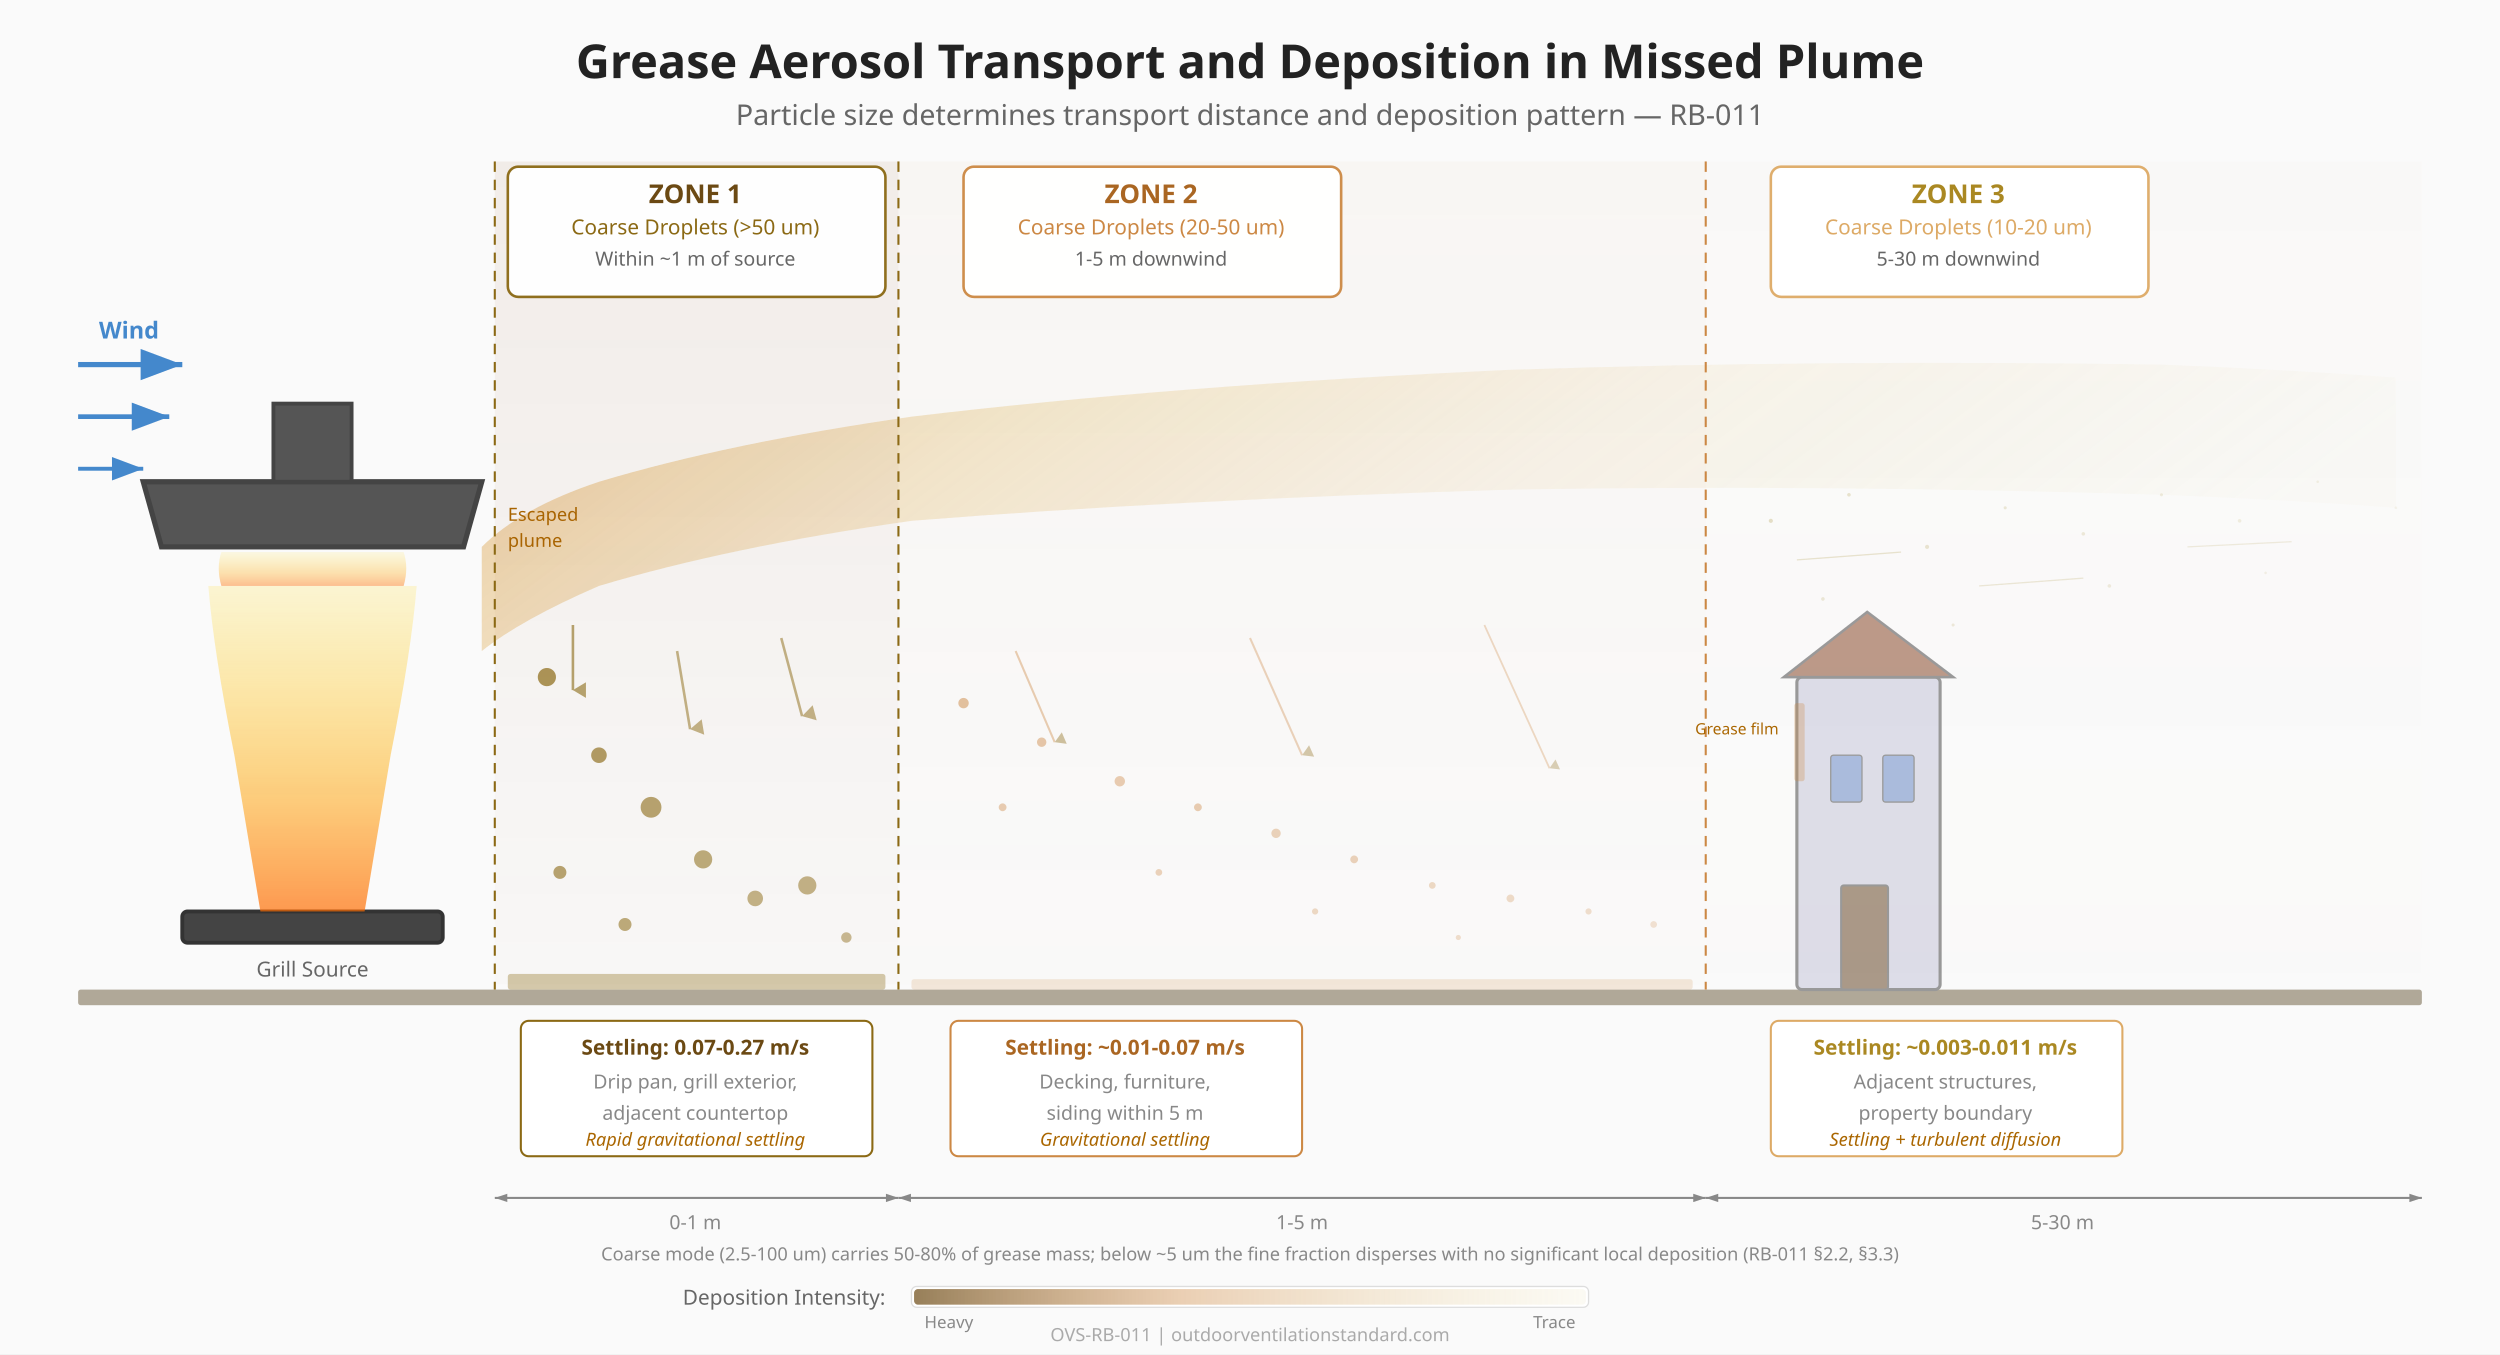
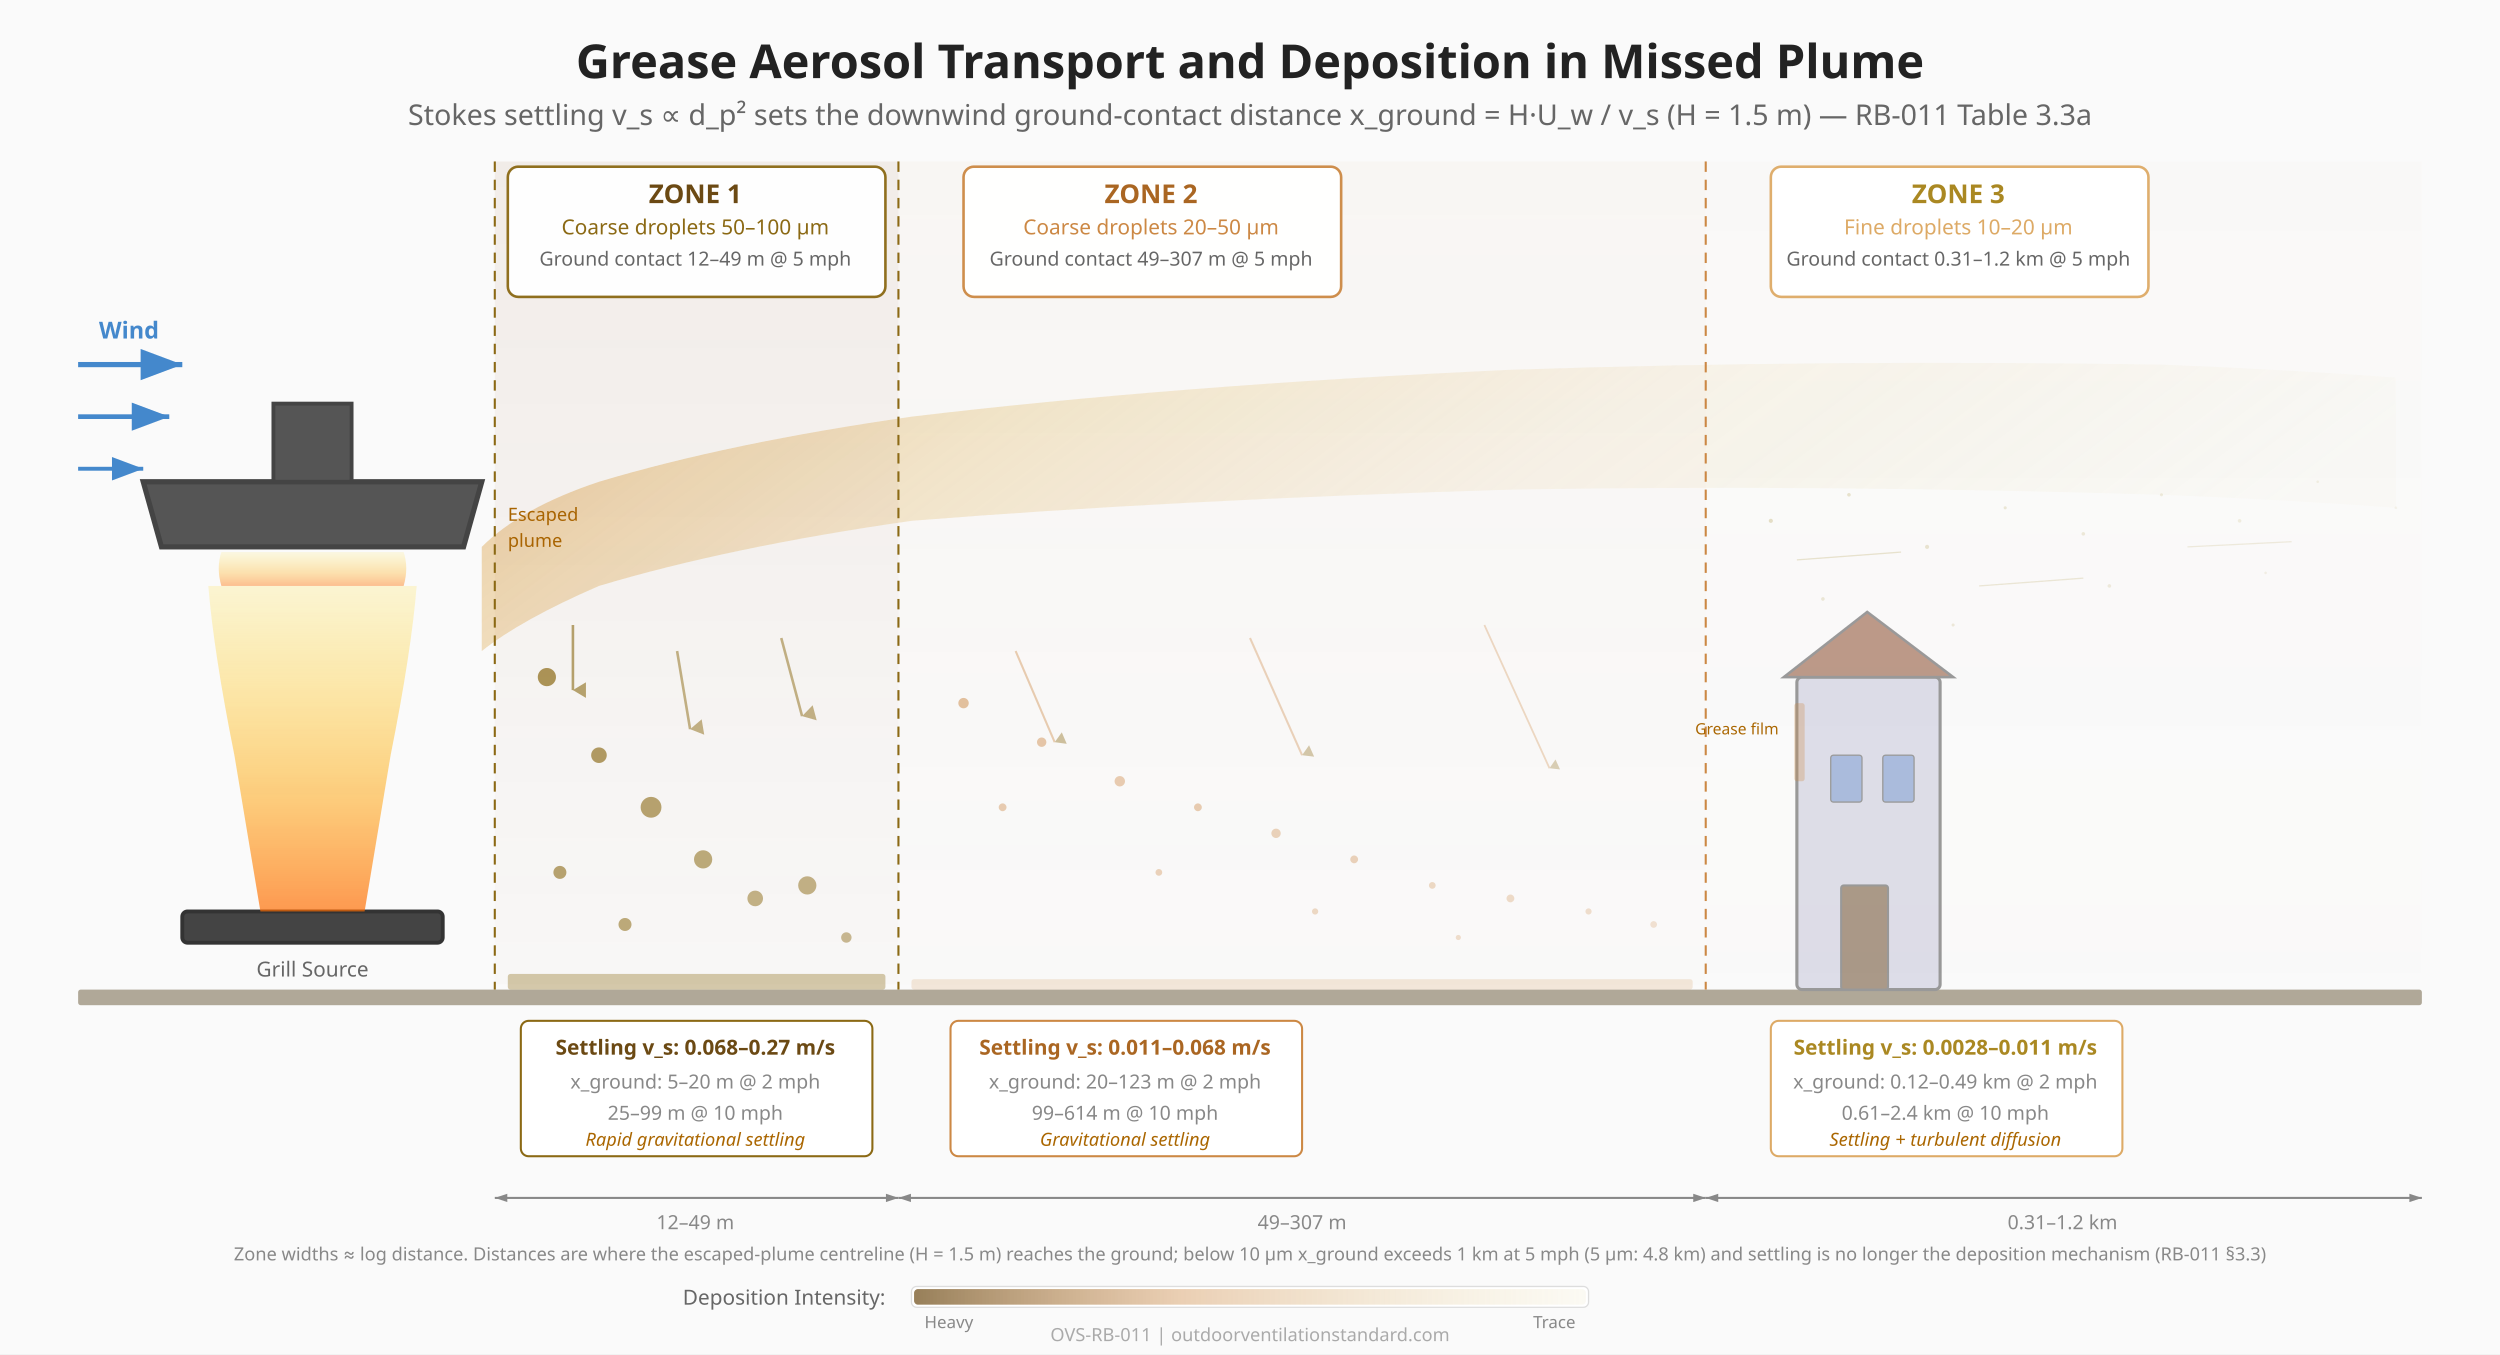
- <svg xmlns="http://www.w3.org/2000/svg" viewBox="0 0 960 520" font-family="'Segoe UI', system-ui, -apple-system, sans-serif">
+ <svg xmlns="http://www.w3.org/2000/svg" role="img" aria-label="Diagram of grease droplets escaping a partially effective hood and settling downwind in a 5 mph wind, in three particle-size zones. 50 to 100 micrometre droplets settle at 0.068 to 0.27 metres per second and reach the ground 12–49 m downwind; 20 to 50 micrometre droplets at 0.011 to 0.068 metres per second reach 49–307 m; 10 to 20 micrometre droplets at 0.0028 to 0.011 metres per second reach 0.31–1.2 km. Below 10 micrometres the ground-contact distance exceeds 1 km and settling is no longer the deposition mechanism." viewBox="0 0 960 520" font-family="'Segoe UI', system-ui, -apple-system, sans-serif">
  <defs>
    <linearGradient id="plumeGrad" x1="0" y1="1" x2="0" y2="0">
      <stop offset="0%" stop-color="#FF6B00" stop-opacity="0.85" />
      <stop offset="40%" stop-color="#FFA500" stop-opacity="0.6" />
      <stop offset="100%" stop-color="#FFD700" stop-opacity="0.2" />
    </linearGradient>
    <linearGradient id="escapedPlume" x1="0" y1="0" x2="1" y2="0.2">
      <stop offset="0%" stop-color="#CC7700" stop-opacity="0.4" />
      <stop offset="30%" stop-color="#DDAA44" stop-opacity="0.25" />
      <stop offset="60%" stop-color="#DDBB66" stop-opacity="0.12" />
      <stop offset="100%" stop-color="#DDCC88" stop-opacity="0.03" />
    </linearGradient>
    <linearGradient id="zone1Grad" x1="0" y1="0" x2="0" y2="1">
      <stop offset="0%" stop-color="#8B4513" stop-opacity="0.5" />
      <stop offset="100%" stop-color="#8B4513" stop-opacity="0.1" />
    </linearGradient>
    <linearGradient id="zone2Grad" x1="0" y1="0" x2="0" y2="1">
      <stop offset="0%" stop-color="#CC8844" stop-opacity="0.3" />
      <stop offset="100%" stop-color="#CC8844" stop-opacity="0.05" />
    </linearGradient>
    <linearGradient id="zone3Grad" x1="0" y1="0" x2="0" y2="1">
      <stop offset="0%" stop-color="#DDAA66" stop-opacity="0.15" />
      <stop offset="100%" stop-color="#DDAA66" stop-opacity="0.02" />
    </linearGradient>
    <marker id="windArrow" markerWidth="8" markerHeight="6" refX="8" refY="3" orient="auto">
      <path d="M0,0 L8,3 L0,6 Z" fill="#4488CC" />
    </marker>
    <marker id="settleArrow" markerWidth="6" markerHeight="5" refX="3" refY="5" orient="auto">
      <path d="M0,0 L3,5 L6,0 Z" fill="#8B6914" />
    </marker>
    <marker id="dimArrow" markerWidth="6" markerHeight="4" refX="6" refY="2" orient="auto">
      <path d="M0,0 L6,2 L0,4 Z" fill="#888" />
    </marker>
    <marker id="dimArrowRev" markerWidth="6" markerHeight="4" refX="0" refY="2" orient="auto">
      <path d="M6,0 L0,2 L6,4 Z" fill="#888" />
    </marker>
  </defs>
  <rect width="960" height="520" fill="#FAFAFA" />
  <text x="480" y="30" text-anchor="middle" font-size="18" font-weight="600" fill="#222">Grease Aerosol Transport and Deposition in Missed Plume</text>
-   <text x="480" y="48" text-anchor="middle" font-size="11" fill="#666">Particle size determines transport distance and deposition pattern — RB-011</text>
+   <text x="480" y="48" text-anchor="middle" font-size="11" fill="#666">Stokes settling v_s ∝ d_p² sets the downwind ground-contact distance x_ground = H·U_w / v_s (H = 1.5 m) — RB-011 Table 3.3a</text>
  <rect x="30" y="380" width="900" height="6" rx="1" fill="#B0A898" />
  <rect x="70" y="350" width="100" height="12" rx="2" fill="#444" stroke="#333" stroke-width="1.5" />
  <text x="120" y="375" text-anchor="middle" font-size="8" fill="#666">Grill Source</text>
  <path d="M55,185 L62,210 L178,210 L185,185 Z" fill="#555" stroke="#444" stroke-width="2" />
  <rect x="105" y="155" width="30" height="30" fill="#555" stroke="#444" stroke-width="1.5" />
  <path d="M100,350 Q95,320 90,290 Q82,250 80,225 L160,225 Q158,250 150,290 Q145,320 140,350 Z" fill="url(#plumeGrad)" opacity="0.8" />
  <path d="M85,225 Q83,218 85,212 L155,212 Q157,218 155,225 Z" fill="url(#plumeGrad)" opacity="0.5" />
  <path d="M185,210 Q200,195 230,185 Q280,170 350,160 Q450,148 580,142 Q700,138 830,140 Q880,142 920,145 L920,195 Q880,192 830,190 Q700,186 580,188 Q450,192 350,200 Q280,210 230,225 Q200,238 185,250 Z" fill="url(#escapedPlume)" />
  <text x="195" y="200" font-size="7" fill="#AA6600" font-weight="500">Escaped</text>
  <text x="195" y="210" font-size="7" fill="#AA6600" font-weight="500">plume</text>
  <line x1="30" y1="140" x2="70" y2="140" stroke="#4488CC" stroke-width="2" marker-end="url(#windArrow)" />
  <line x1="30" y1="160" x2="65" y2="160" stroke="#4488CC" stroke-width="1.8" marker-end="url(#windArrow)" />
  <line x1="30" y1="180" x2="55" y2="180" stroke="#4488CC" stroke-width="1.5" marker-end="url(#windArrow)" />
  <text x="38" y="130" font-size="9" fill="#4488CC" font-weight="600">Wind</text>
  <rect x="190" y="62" width="155" height="316" rx="0" fill="url(#zone1Grad)" opacity="0.15" />
  <line x1="190" y1="62" x2="190" y2="380" stroke="#8B6914" stroke-width="0.8" stroke-dasharray="4,3" />
  <line x1="345" y1="62" x2="345" y2="380" stroke="#8B6914" stroke-width="0.8" stroke-dasharray="4,3" />
  <circle cx="210" cy="260" r="3.5" fill="#8B6914" opacity="0.7" />
  <circle cx="230" cy="290" r="3" fill="#8B6914" opacity="0.65" />
  <circle cx="250" cy="310" r="4" fill="#8B6914" opacity="0.6" />
  <circle cx="270" cy="330" r="3.5" fill="#8B6914" opacity="0.55" />
  <circle cx="215" cy="335" r="2.5" fill="#8B6914" opacity="0.6" />
  <circle cx="290" cy="345" r="3" fill="#8B6914" opacity="0.5" />
  <circle cx="240" cy="355" r="2.5" fill="#8B6914" opacity="0.55" />
  <circle cx="310" cy="340" r="3.5" fill="#8B6914" opacity="0.5" />
  <circle cx="325" cy="360" r="2" fill="#8B6914" opacity="0.45" />
  <line x1="220" y1="240" x2="220" y2="265" stroke="#8B6914" stroke-width="1" marker-end="url(#settleArrow)" opacity="0.6" />
  <line x1="260" y1="250" x2="265" y2="280" stroke="#8B6914" stroke-width="1" marker-end="url(#settleArrow)" opacity="0.5" />
  <line x1="300" y1="245" x2="308" y2="275" stroke="#8B6914" stroke-width="1" marker-end="url(#settleArrow)" opacity="0.5" />
  <rect x="195" y="374" width="145" height="6" rx="1" fill="#8B6914" opacity="0.35" />
  <rect x="195" y="64" width="145" height="50" rx="4" fill="white" stroke="#8B6914" stroke-width="1" opacity="0.95" />
  <text x="267" y="78" text-anchor="middle" font-size="10" font-weight="600" fill="#6B4913">ZONE 1</text>
-   <text x="267" y="90" text-anchor="middle" font-size="8" fill="#8B6914">Coarse Droplets (&gt;50 um)</text>
-   <text x="267" y="102" text-anchor="middle" font-size="7.5" fill="#666">Within ~1 m of source</text>
+   <text x="267" y="90" text-anchor="middle" font-size="8" fill="#8B6914">Coarse droplets 50–100 µm</text>
+   <text x="267" y="102" text-anchor="middle" font-size="7.5" fill="#666">Ground contact 12–49 m @ 5 mph</text>
  <rect x="200" y="392" width="135" height="52" rx="3" fill="white" stroke="#8B6914" stroke-width="0.8" />
-   <text x="267" y="405" text-anchor="middle" font-size="8" fill="#6B4913" font-weight="600">Settling: 0.07-0.27 m/s</text>
-   <text x="267" y="418" text-anchor="middle" font-size="7.5" fill="#888">Drip pan, grill exterior,</text>
-   <text x="267" y="430" text-anchor="middle" font-size="7.5" fill="#888">adjacent countertop</text>
+   <text x="267" y="405" text-anchor="middle" font-size="8" fill="#6B4913" font-weight="600">Settling v_s: 0.068–0.27 m/s</text>
+   <text x="267" y="418" text-anchor="middle" font-size="7.5" fill="#888">x_ground: 5–20 m @ 2 mph</text>
+   <text x="267" y="430" text-anchor="middle" font-size="7.5" fill="#888">25–99 m @ 10 mph</text>
  <text x="267" y="440" text-anchor="middle" font-size="7" fill="#AA6600" font-style="italic">Rapid gravitational settling</text>
  <rect x="345" y="62" width="310" height="316" rx="0" fill="url(#zone2Grad)" opacity="0.12" />
  <line x1="655" y1="62" x2="655" y2="380" stroke="#CC8844" stroke-width="0.8" stroke-dasharray="4,3" />
  <circle cx="370" cy="270" r="2" fill="#CC8844" opacity="0.5" />
  <circle cx="400" cy="285" r="1.8" fill="#CC8844" opacity="0.45" />
  <circle cx="430" cy="300" r="2" fill="#CC8844" opacity="0.4" />
  <circle cx="460" cy="310" r="1.5" fill="#CC8844" opacity="0.4" />
  <circle cx="490" cy="320" r="1.8" fill="#CC8844" opacity="0.35" />
  <circle cx="520" cy="330" r="1.5" fill="#CC8844" opacity="0.35" />
  <circle cx="550" cy="340" r="1.3" fill="#CC8844" opacity="0.3" />
  <circle cx="580" cy="345" r="1.5" fill="#CC8844" opacity="0.28" />
  <circle cx="610" cy="350" r="1.2" fill="#CC8844" opacity="0.25" />
  <circle cx="385" cy="310" r="1.5" fill="#CC8844" opacity="0.4" />
  <circle cx="445" cy="335" r="1.3" fill="#CC8844" opacity="0.35" />
  <circle cx="505" cy="350" r="1.2" fill="#CC8844" opacity="0.3" />
  <circle cx="560" cy="360" r="1" fill="#CC8844" opacity="0.25" />
  <circle cx="635" cy="355" r="1.3" fill="#CC8844" opacity="0.22" />
  <line x1="390" y1="250" x2="405" y2="285" stroke="#CC8844" stroke-width="0.8" marker-end="url(#settleArrow)" opacity="0.4" />
  <line x1="480" y1="245" x2="500" y2="290" stroke="#CC8844" stroke-width="0.8" marker-end="url(#settleArrow)" opacity="0.35" />
  <line x1="570" y1="240" x2="595" y2="295" stroke="#CC8844" stroke-width="0.7" marker-end="url(#settleArrow)" opacity="0.3" />
  <rect x="350" y="376" width="300" height="4" rx="1" fill="#CC8844" opacity="0.18" />
  <g transform="translate(115,0)">
    <rect x="575" y="260" width="55" height="120" rx="2" fill="#DDDDE8" stroke="#999" stroke-width="1.2" />
    <rect x="588" y="290" width="12" height="18" rx="1" fill="#AABBDD" stroke="#999" stroke-width="0.5" />
    <rect x="608" y="290" width="12" height="18" rx="1" fill="#AABBDD" stroke="#999" stroke-width="0.5" />
    <path d="M570,260 L602,235 L635,260 Z" fill="#BB9988" stroke="#999" stroke-width="1" />
    <rect x="592" y="340" width="18" height="40" rx="1" fill="#AA9988" stroke="#999" stroke-width="0.8" />
    <text x="602" y="400" text-anchor="middle" font-size="7" fill="#777">Neighbor</text>
    <text x="602" y="410" text-anchor="middle" font-size="7" fill="#777">structure</text>
    <rect x="574" y="270" width="4" height="30" rx="1" fill="#CC8844" opacity="0.3" />
    <text x="568" y="282" font-size="6" fill="#AA6600" text-anchor="end">Grease film</text>
  </g>
  <rect x="370" y="64" width="145" height="50" rx="4" fill="white" stroke="#CC8844" stroke-width="1" opacity="0.95" />
  <text x="442" y="78" text-anchor="middle" font-size="10" font-weight="600" fill="#AA6622">ZONE 2</text>
-   <text x="442" y="90" text-anchor="middle" font-size="8" fill="#CC8844">Coarse Droplets (20-50 um)</text>
-   <text x="442" y="102" text-anchor="middle" font-size="7.5" fill="#666">1-5 m downwind</text>
+   <text x="442" y="90" text-anchor="middle" font-size="8" fill="#CC8844">Coarse droplets 20–50 µm</text>
+   <text x="442" y="102" text-anchor="middle" font-size="7.5" fill="#666">Ground contact 49–307 m @ 5 mph</text>
  <rect x="365" y="392" width="135" height="52" rx="3" fill="white" stroke="#CC8844" stroke-width="0.8" />
-   <text x="432" y="405" text-anchor="middle" font-size="8" fill="#AA6622" font-weight="600">Settling: ~0.01-0.07 m/s</text>
-   <text x="432" y="418" text-anchor="middle" font-size="7.5" fill="#888">Decking, furniture,</text>
-   <text x="432" y="430" text-anchor="middle" font-size="7.5" fill="#888">siding within 5 m</text>
+   <text x="432" y="405" text-anchor="middle" font-size="8" fill="#AA6622" font-weight="600">Settling v_s: 0.011–0.068 m/s</text>
+   <text x="432" y="418" text-anchor="middle" font-size="7.5" fill="#888">x_ground: 20–123 m @ 2 mph</text>
+   <text x="432" y="430" text-anchor="middle" font-size="7.5" fill="#888">99–614 m @ 10 mph</text>
  <text x="432" y="440" text-anchor="middle" font-size="7" fill="#AA6600" font-style="italic">Gravitational settling</text>
  <rect x="655" y="62" width="275" height="316" rx="0" fill="url(#zone3Grad)" opacity="0.1" />
  <circle cx="680" cy="200" r="0.8" fill="#BBAA66" opacity="0.35" />
  <circle cx="710" cy="190" r="0.7" fill="#BBAA66" opacity="0.3" />
  <circle cx="740" cy="210" r="0.8" fill="#BBAA66" opacity="0.28" />
  <circle cx="770" cy="195" r="0.6" fill="#BBAA66" opacity="0.25" />
  <circle cx="800" cy="205" r="0.7" fill="#BBAA66" opacity="0.22" />
  <circle cx="830" cy="190" r="0.6" fill="#BBAA66" opacity="0.2" />
  <circle cx="860" cy="200" r="0.7" fill="#BBAA66" opacity="0.18" />
  <circle cx="890" cy="185" r="0.5" fill="#BBAA66" opacity="0.15" />
  <circle cx="700" cy="230" r="0.7" fill="#BBAA66" opacity="0.25" />
  <circle cx="750" cy="240" r="0.6" fill="#BBAA66" opacity="0.22" />
  <circle cx="810" cy="225" r="0.7" fill="#BBAA66" opacity="0.2" />
  <circle cx="870" cy="220" r="0.5" fill="#BBAA66" opacity="0.15" />
  <circle cx="920" cy="195" r="0.5" fill="#BBAA66" opacity="0.12" />
  <line x1="690" y1="215" x2="730" y2="212" stroke="#BBAA66" stroke-width="0.5" opacity="0.3" />
  <line x1="760" y1="225" x2="800" y2="222" stroke="#BBAA66" stroke-width="0.5" opacity="0.25" />
  <line x1="840" y1="210" x2="880" y2="208" stroke="#BBAA66" stroke-width="0.5" opacity="0.2" />
  <rect x="680" y="64" width="145" height="50" rx="4" fill="white" stroke="#DDAA66" stroke-width="1" opacity="0.95" />
  <text x="752" y="78" text-anchor="middle" font-size="10" font-weight="600" fill="#AA8822">ZONE 3</text>
-   <text x="752" y="90" text-anchor="middle" font-size="8" fill="#DDAA66">Coarse Droplets (10-20 um)</text>
-   <text x="752" y="102" text-anchor="middle" font-size="7.5" fill="#666">5-30 m downwind</text>
+   <text x="752" y="90" text-anchor="middle" font-size="8" fill="#DDAA66">Fine droplets 10–20 µm</text>
+   <text x="752" y="102" text-anchor="middle" font-size="7.5" fill="#666">Ground contact 0.31–1.2 km @ 5 mph</text>
  <rect x="680" y="392" width="135" height="52" rx="3" fill="white" stroke="#DDAA66" stroke-width="0.8" />
-   <text x="747" y="405" text-anchor="middle" font-size="8" fill="#AA8822" font-weight="600">Settling: ~0.003-0.011 m/s</text>
-   <text x="747" y="418" text-anchor="middle" font-size="7.5" fill="#888">Adjacent structures,</text>
-   <text x="747" y="430" text-anchor="middle" font-size="7.5" fill="#888">property boundary</text>
+   <text x="747" y="405" text-anchor="middle" font-size="8" fill="#AA8822" font-weight="600">Settling v_s: 0.0028–0.011 m/s</text>
+   <text x="747" y="418" text-anchor="middle" font-size="7.5" fill="#888">x_ground: 0.12–0.49 km @ 2 mph</text>
+   <text x="747" y="430" text-anchor="middle" font-size="7.5" fill="#888">0.61–2.4 km @ 10 mph</text>
  <text x="747" y="440" text-anchor="middle" font-size="7" fill="#AA6600" font-style="italic">Settling + turbulent diffusion</text>
  <line x1="190" y1="460" x2="345" y2="460" stroke="#888" stroke-width="0.8" marker-start="url(#dimArrowRev)" marker-end="url(#dimArrow)" />
-   <text x="267" y="472" text-anchor="middle" font-size="7.5" fill="#888">0-1 m</text>
+   <text x="267" y="472" text-anchor="middle" font-size="7.5" fill="#888">12–49 m</text>
  <line x1="345" y1="460" x2="655" y2="460" stroke="#888" stroke-width="0.8" marker-start="url(#dimArrowRev)" marker-end="url(#dimArrow)" />
-   <text x="500" y="472" text-anchor="middle" font-size="7.5" fill="#888">1-5 m</text>
+   <text x="500" y="472" text-anchor="middle" font-size="7.5" fill="#888">49–307 m</text>
  <line x1="655" y1="460" x2="930" y2="460" stroke="#888" stroke-width="0.8" marker-start="url(#dimArrowRev)" marker-end="url(#dimArrow)" />
-   <text x="792" y="472" text-anchor="middle" font-size="7.5" fill="#888">5-30 m</text>
-   <text x="480" y="484" text-anchor="middle" font-size="7" fill="#888">Coarse mode (2.5-100 um) carries 50-80% of grease mass; below ~5 um the fine fraction disperses with no significant local deposition (RB-011 §2.2, §3.3)</text>
+   <text x="792" y="472" text-anchor="middle" font-size="7.5" fill="#888">0.31–1.2 km</text>
+   <text x="480" y="484" text-anchor="middle" font-size="7" fill="#888">Zone widths ≈ log distance. Distances are where the escaped-plume centreline (H = 1.5 m) reaches the ground; below 10 µm x_ground exceeds 1 km at 5 mph (5 µm: 4.8 km) and settling is no longer the deposition mechanism (RB-011 §3.3)</text>
  <text x="340" y="501" text-anchor="end" font-size="8" fill="#666">Deposition Intensity:</text>
  <rect x="350" y="494" width="260" height="8" rx="2" fill="white" stroke="#DDD" stroke-width="0.5" />
  <linearGradient id="deposBar" x1="0" y1="0" x2="1" y2="0">
    <stop offset="0%" stop-color="#6B4913" stop-opacity="0.7" />
    <stop offset="40%" stop-color="#CC8844" stop-opacity="0.4" />
    <stop offset="100%" stop-color="#DDCC88" stop-opacity="0.1" />
  </linearGradient>
  <rect x="351" y="495" width="258" height="6" rx="1.5" fill="url(#deposBar)" />
  <text x="355" y="510" font-size="6.5" fill="#888">Heavy</text>
  <text x="605" y="510" text-anchor="end" font-size="6.5" fill="#888">Trace</text>
  <text x="480" y="515" text-anchor="middle" font-size="7" fill="#AAA">OVS-RB-011 | outdoorventilationstandard.com</text>
</svg>
